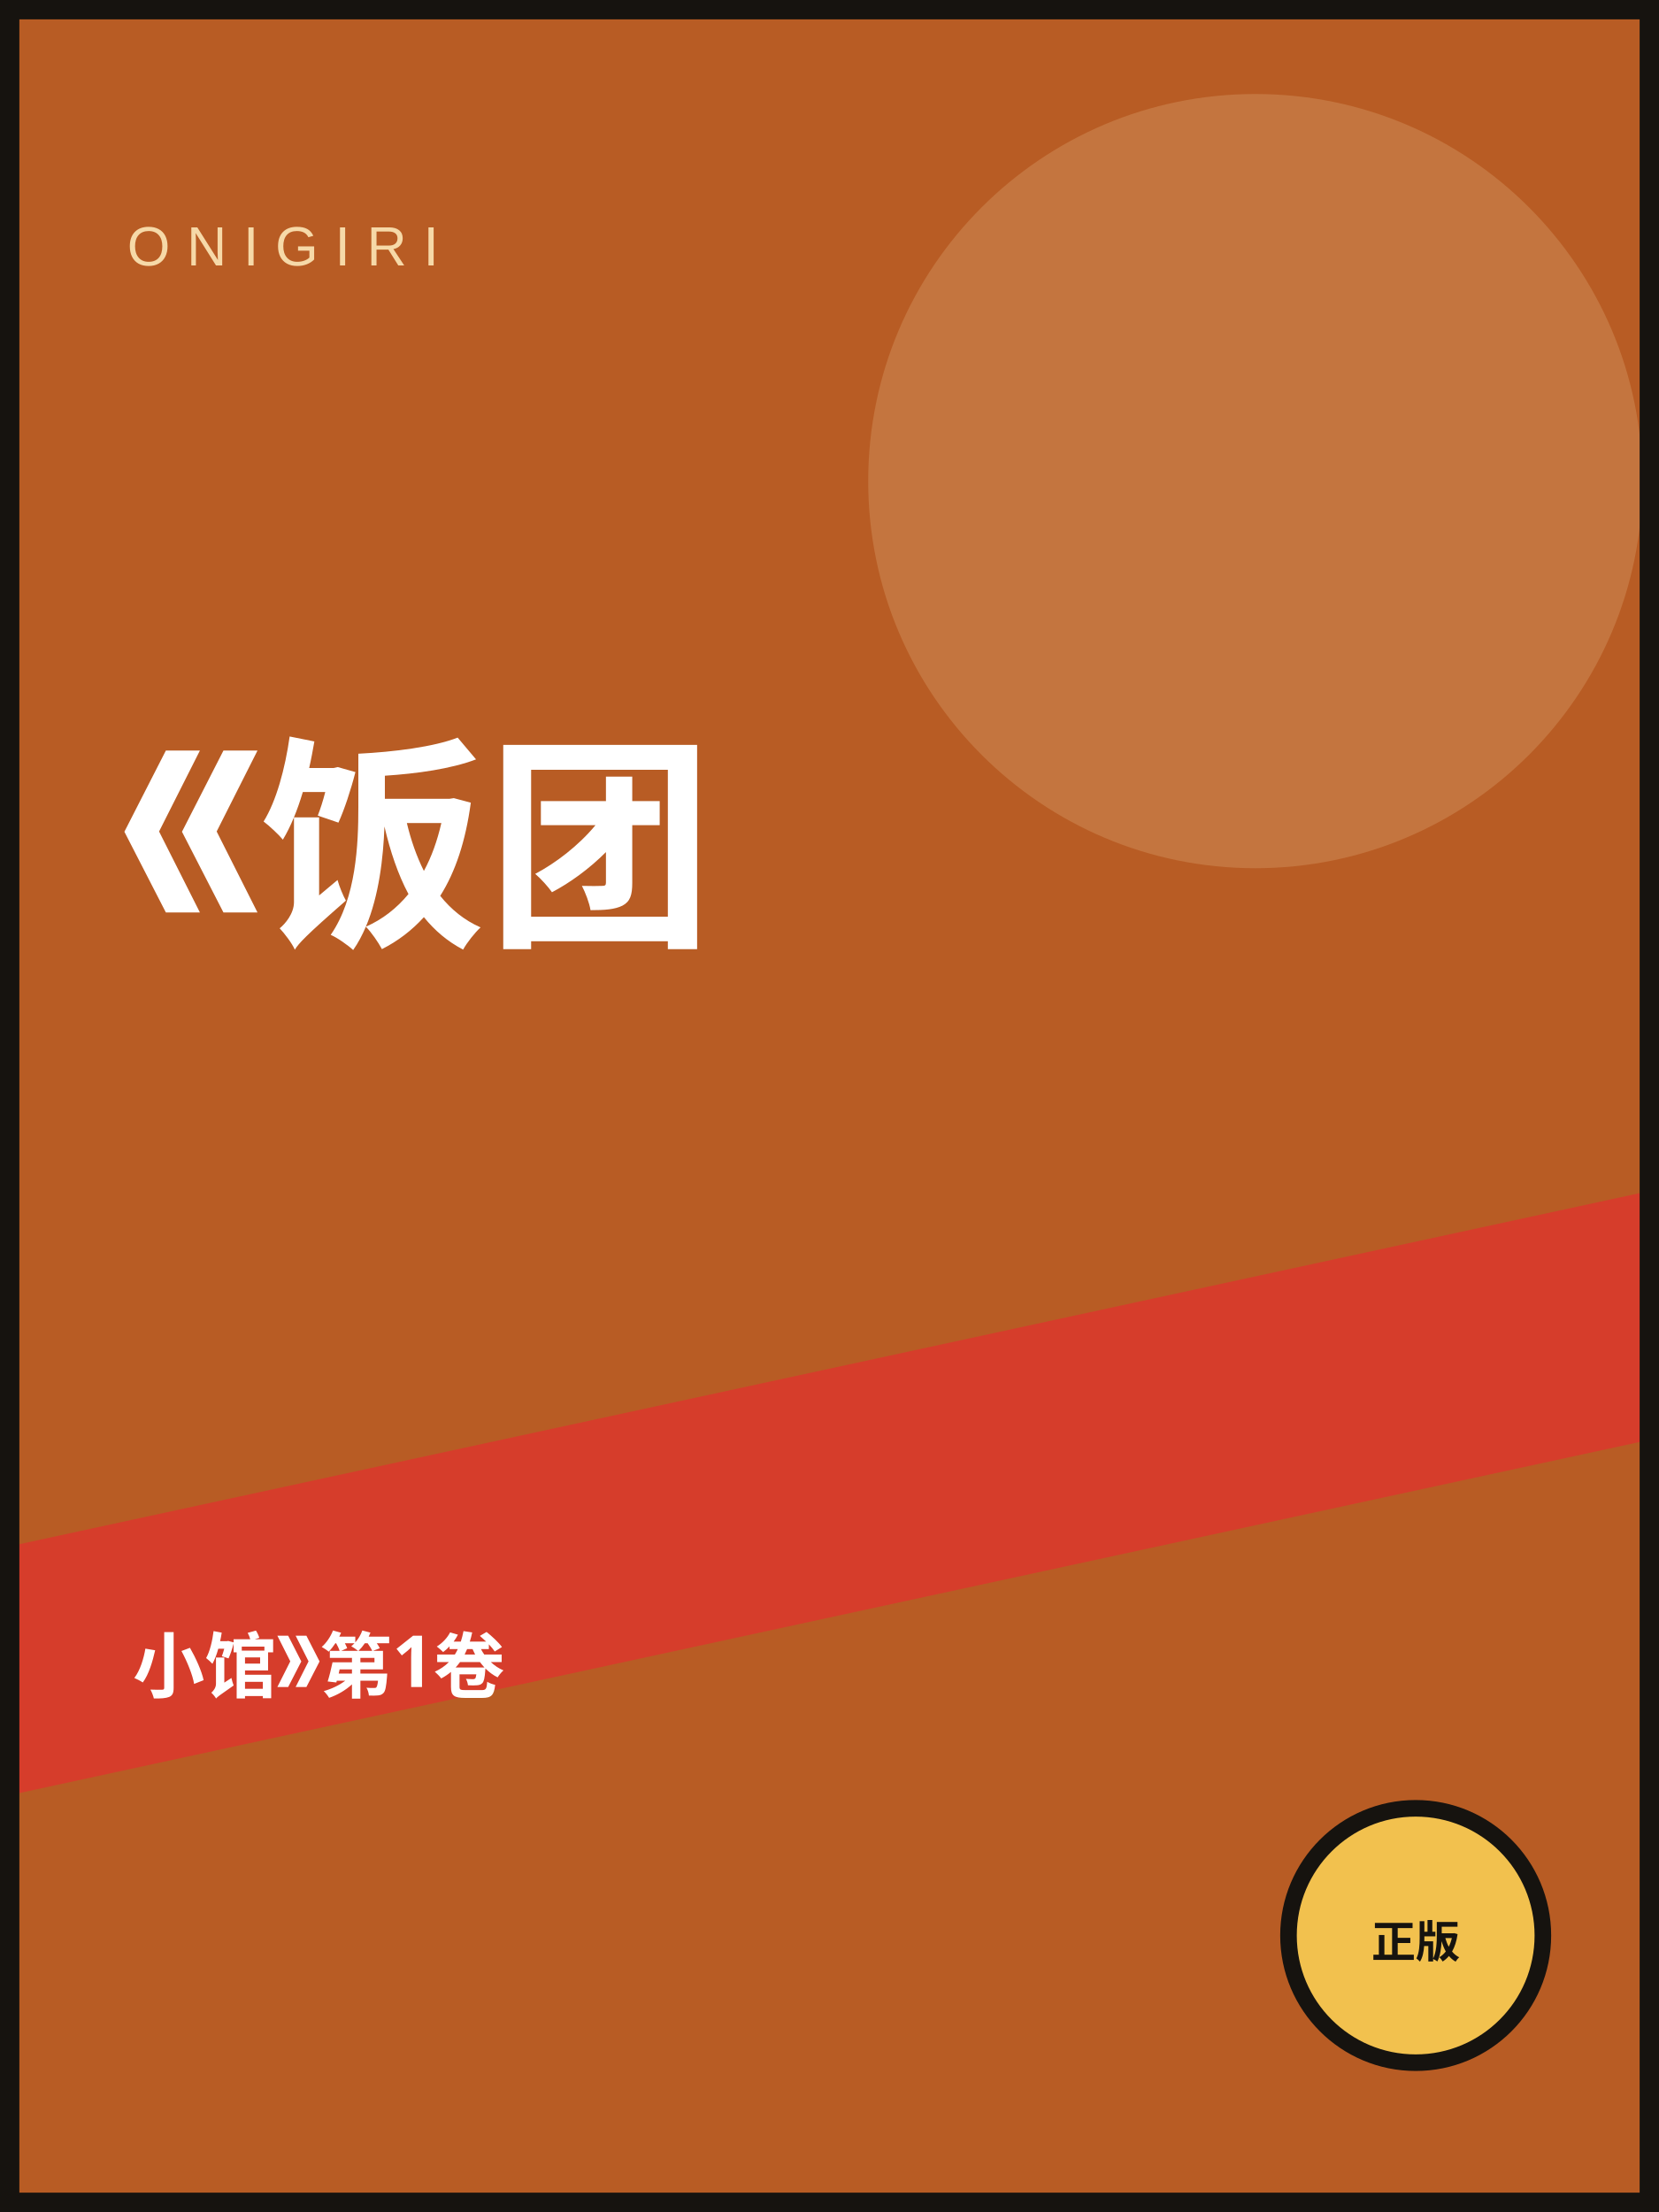
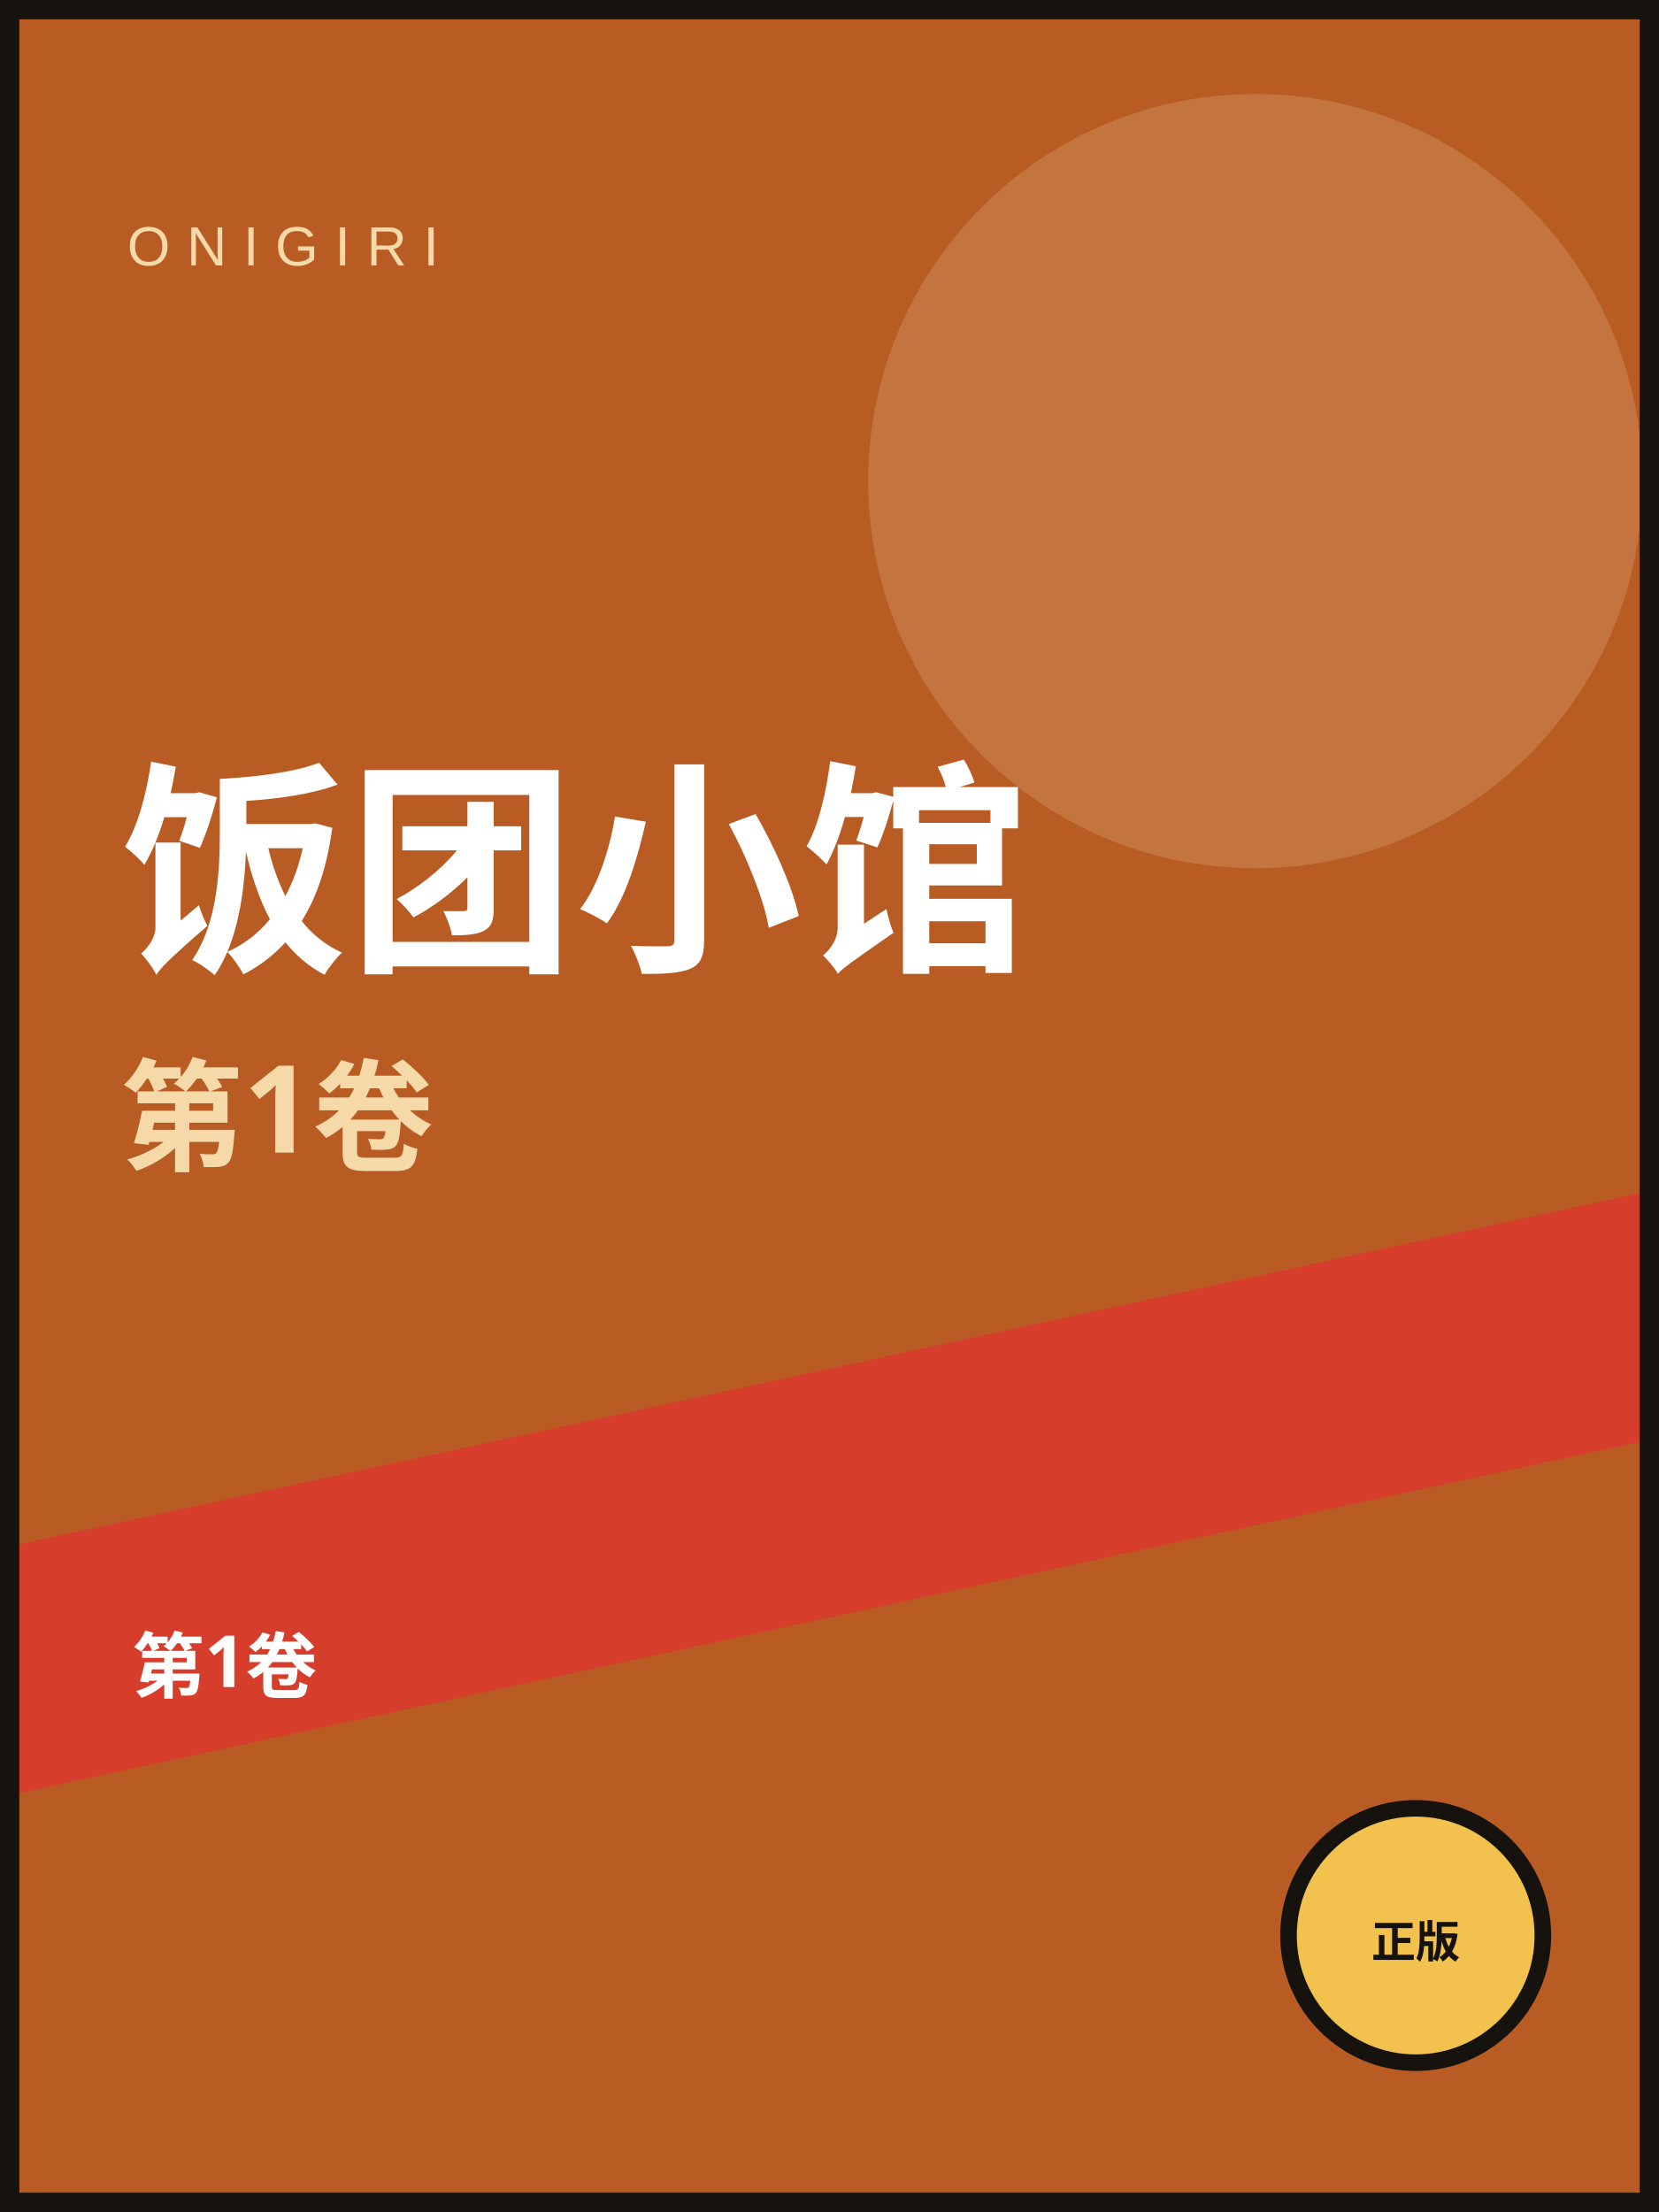
<svg xmlns="http://www.w3.org/2000/svg" width="600" height="800" viewBox="0 0 600 800">
  <rect width="600" height="800" fill="#B85C24" />
  <circle cx="454" cy="174" r="140" fill="#F6D9A8" opacity="0.20" />
  <path d="M0 560 L600 430 L600 520 L0 650 Z" fill="#D93A2B" opacity="0.9" />
  <text x="46" y="96" font-family="Arial" font-size="20" fill="#F6D9A8" letter-spacing="6">ONIGIRI</text>
-   <text x="44" y="330" font-family="Microsoft YaHei, sans-serif" font-size="82" font-weight="900" fill="#ffffff">《饭团</text>
-   <text x="44" y="420" font-family="Microsoft YaHei, sans-serif" font-size="82" font-weight="900" fill="#ffffff" />
-   <text x="48" y="612" font-family="Microsoft YaHei, sans-serif" font-size="26" font-weight="700" fill="#ffffff">小馆》第1卷</text>
+   <text x="44" y="345" font-family="Microsoft YaHei, sans-serif" font-size="82" font-weight="900" fill="#ffffff">饭团小馆</text>
+   <text x="44" y="420" font-family="Microsoft YaHei, sans-serif" font-size="44" font-weight="700" fill="#F6D9A8">第1卷</text>
+   <text x="48" y="612" font-family="Microsoft YaHei, sans-serif" font-size="26" font-weight="700" fill="#ffffff">第1卷</text>
  <rect width="600" height="800" fill="none" stroke="#16130F" stroke-width="14" />
  <circle cx="512" cy="700" r="46" fill="#F2C14E" stroke="#16130F" stroke-width="6" />
  <text x="512" y="708" text-anchor="middle" font-family="Microsoft YaHei, sans-serif" font-size="16" font-weight="900" fill="#16130F">正版</text>
</svg>
